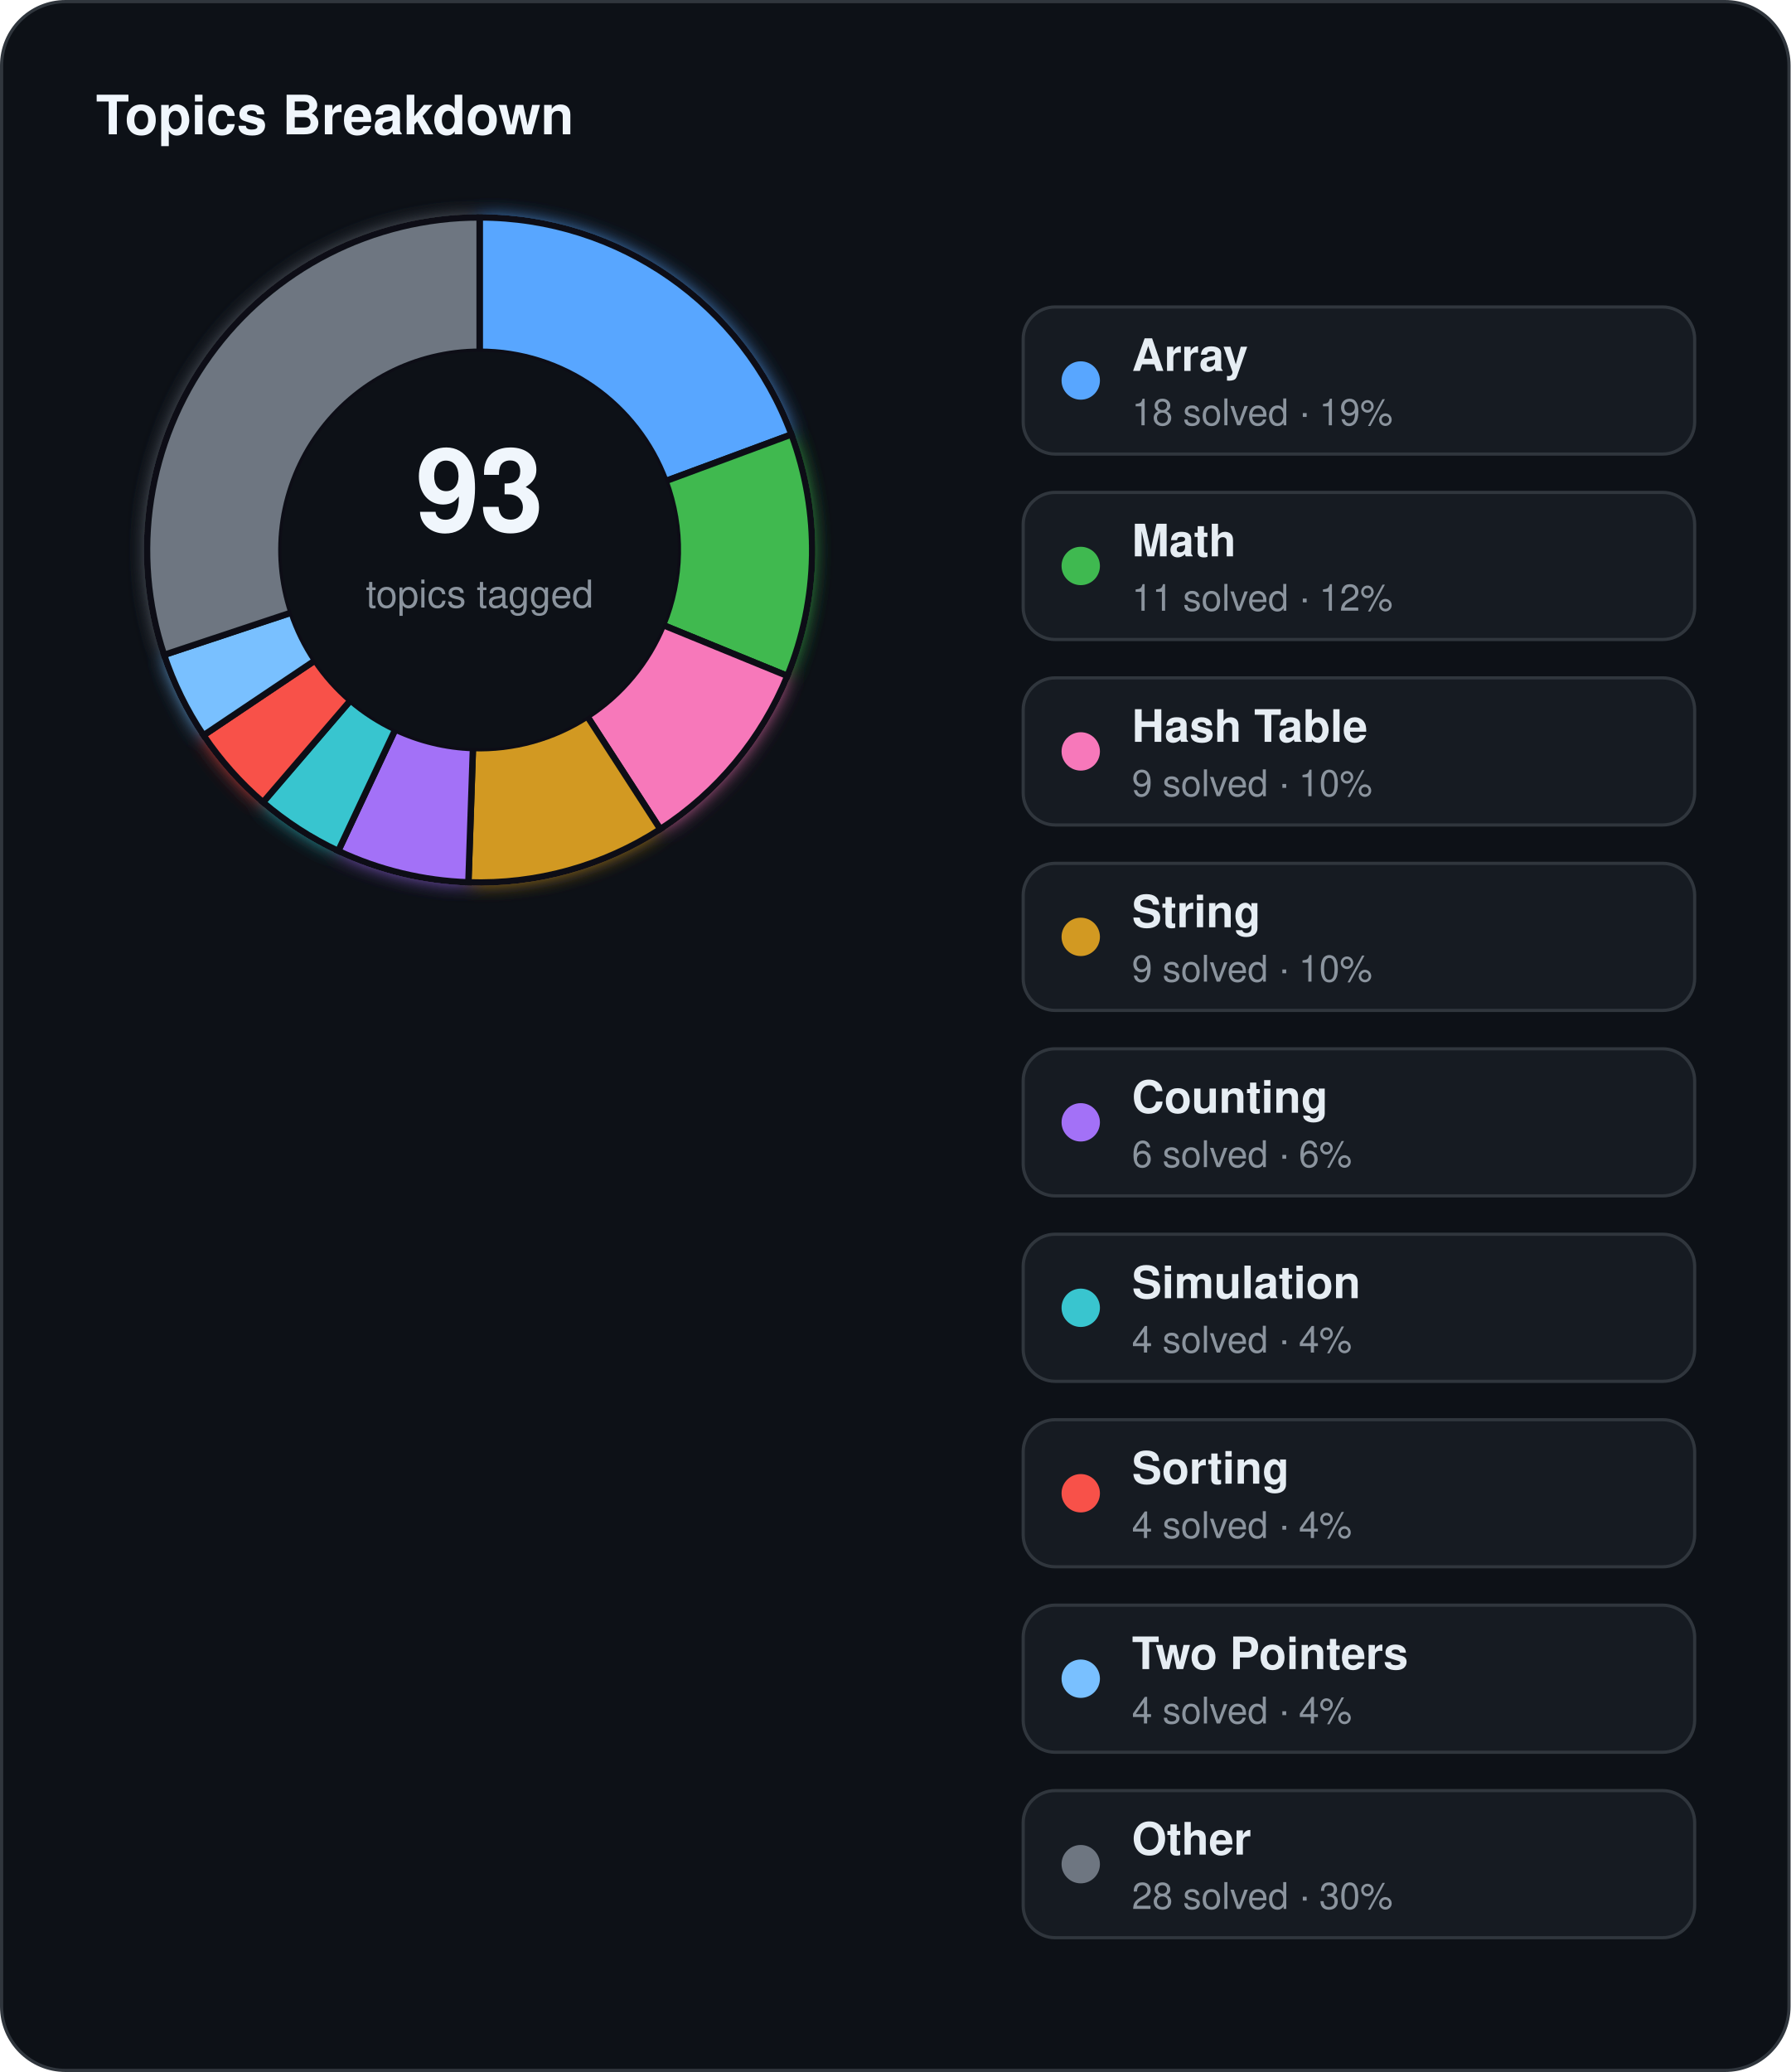
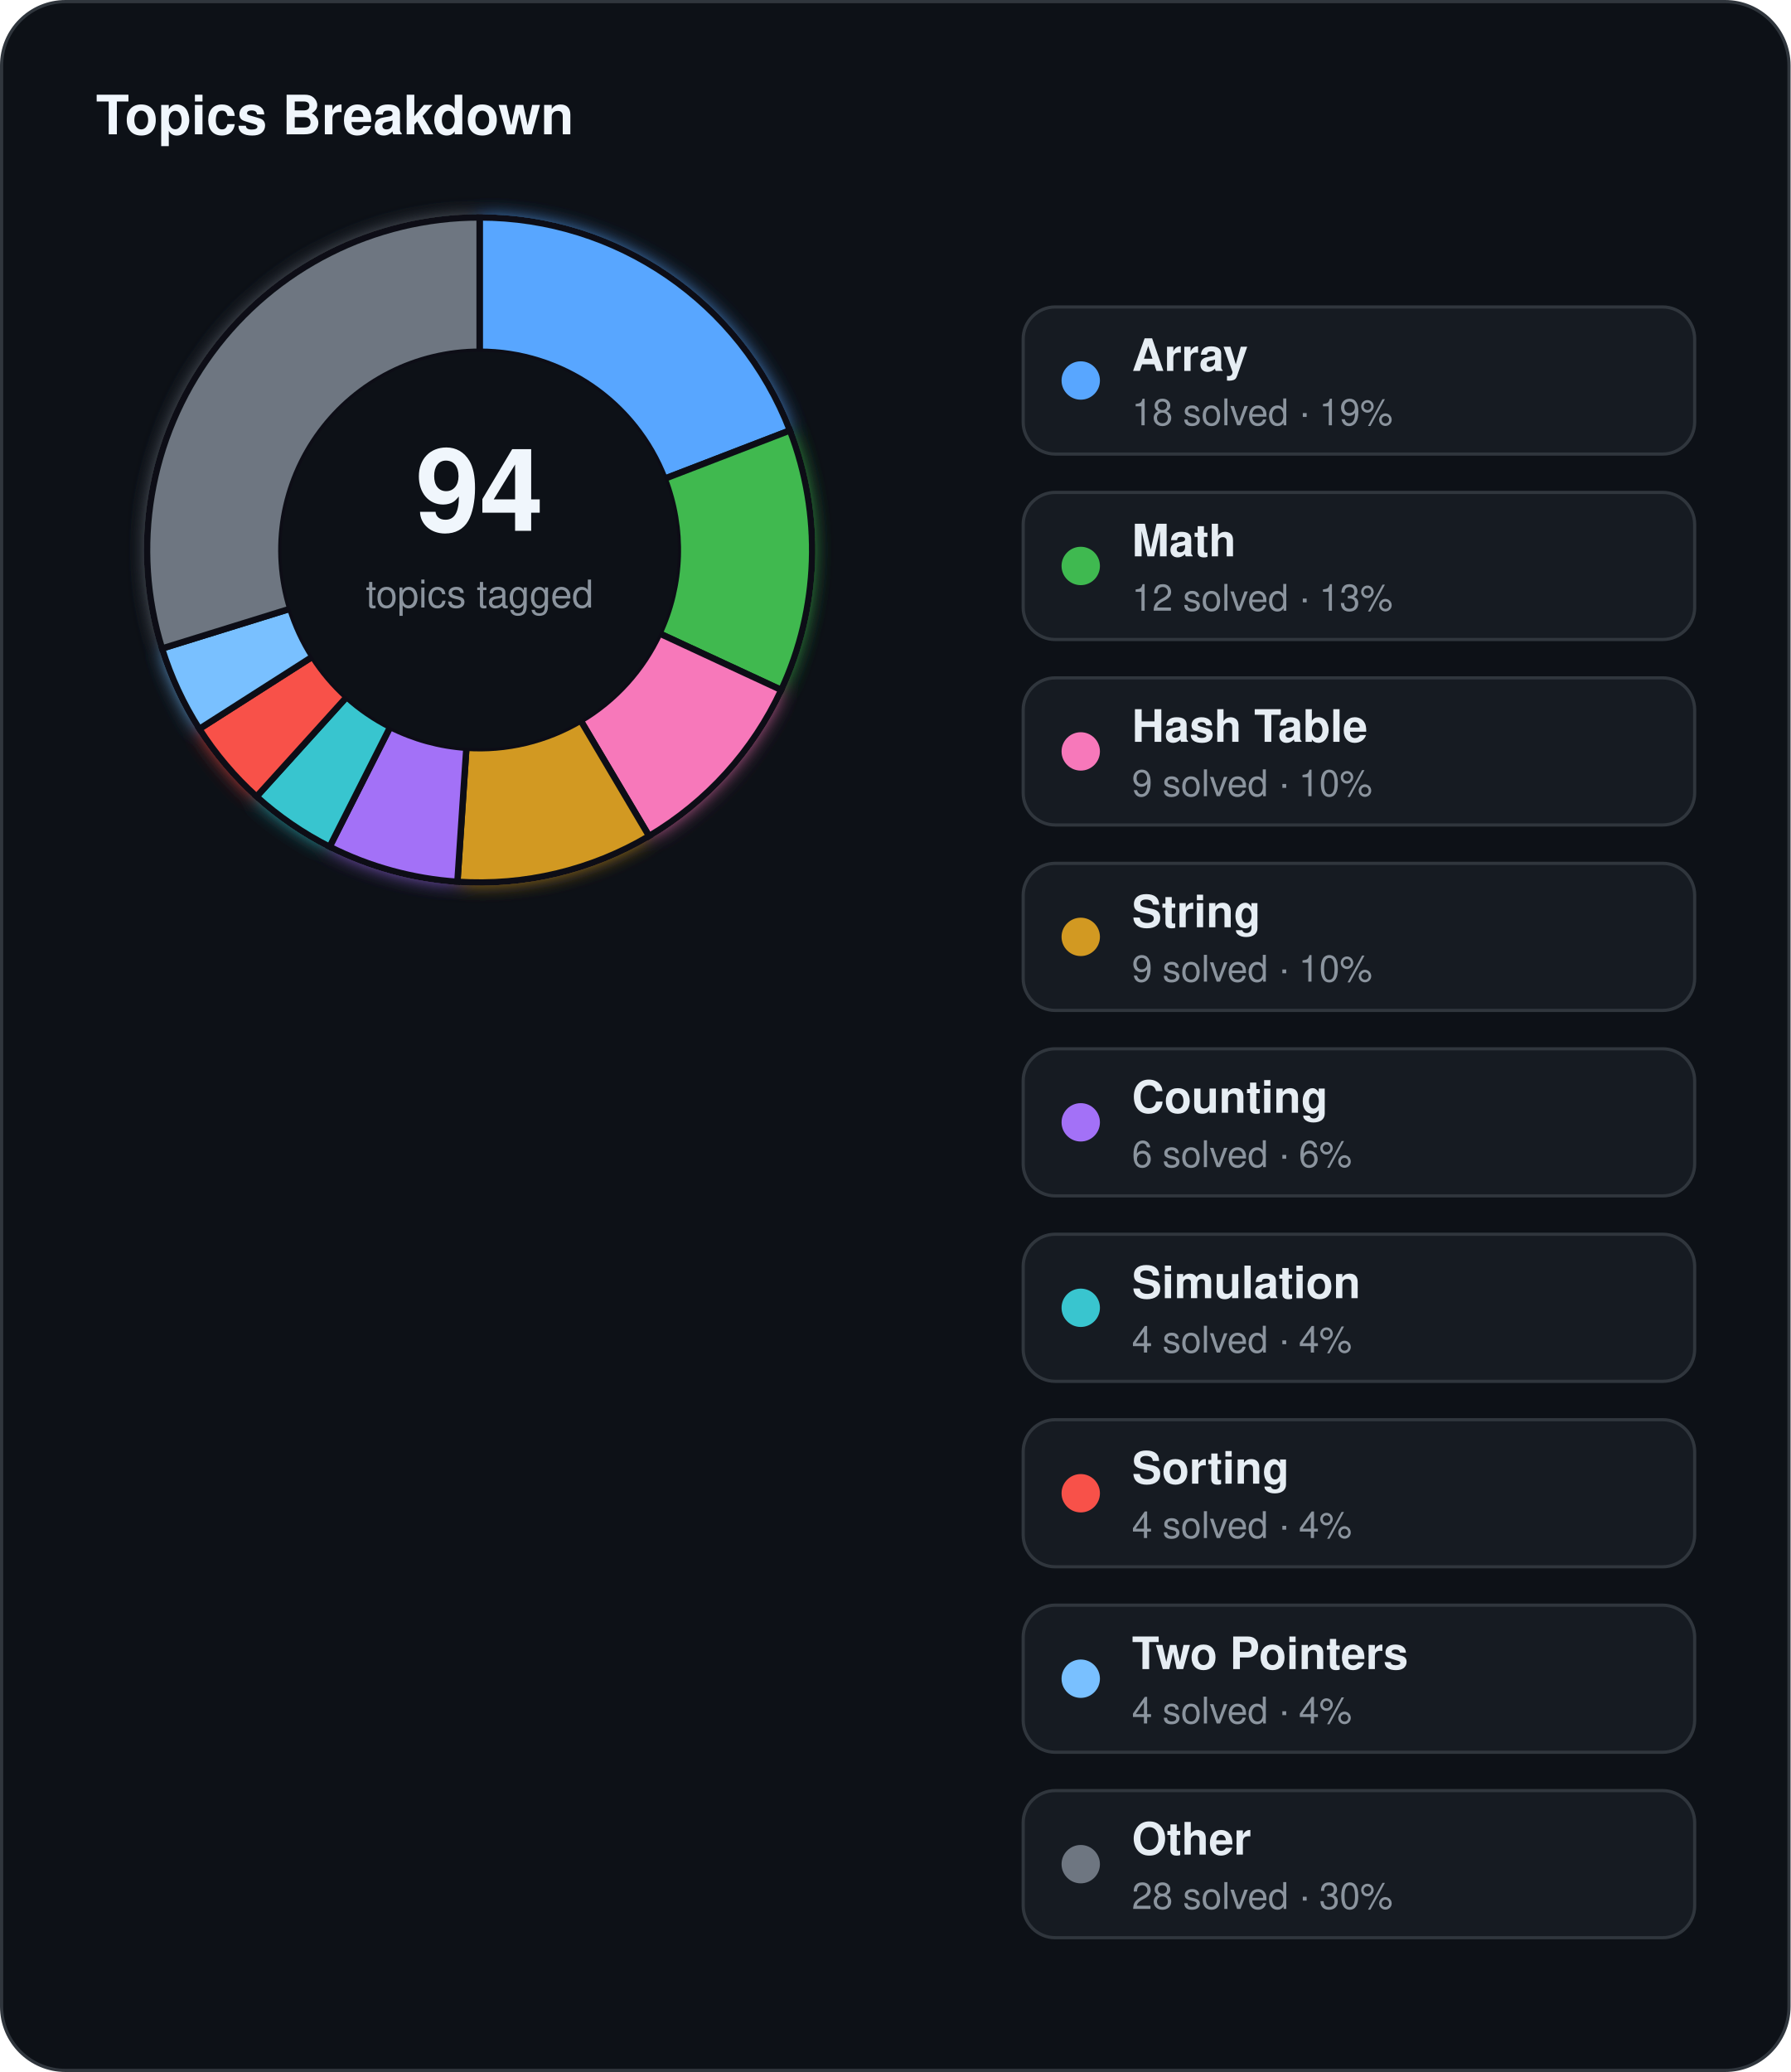
<svg xmlns="http://www.w3.org/2000/svg" width="560" height="648" viewBox="0 0 560 648">
  <defs>
    <filter id="topics-glow" x="-60%" y="-60%" width="220%" height="220%">
      <feGaussianBlur stdDeviation="3" result="blur" />
      <feMerge>
        <feMergeNode in="blur" />
        <feMergeNode in="SourceGraphic" />
      </feMerge>
    </filter>
  </defs>
  <rect x="0.5" y="0.5" width="559" height="647" rx="20" fill="#0d1117" stroke="#30363d" stroke-width="1" />
  <text x="30" y="42" fill="#f0f6fc" font-family="Segoe UI, Helvetica, Arial, sans-serif" font-size="17" font-weight="700">Topics Breakdown</text>
  <g filter="url(#topics-glow)">
-     <path d="M 150.00,68.00 A 104,104 0 0 1 247.53,135.88 L 208.14,150.47 A 62,62 0 0 0 150.00,110.00 Z" fill="#58a6ff" stroke="#0d1117" stroke-width="2" />
-     <path d="M 247.53,135.88 A 104,104 0 0 1 246.25,211.39 L 207.38,195.48 A 62,62 0 0 0 208.14,150.47 Z" fill="#3fb950" stroke="#0d1117" stroke-width="2" />
-     <path d="M 246.25,211.39 A 104,104 0 0 1 206.50,259.32 L 183.68,224.05 A 62,62 0 0 0 207.38,195.48 Z" fill="#f778ba" stroke="#0d1117" stroke-width="2" />
-     <path d="M 206.50,259.32 A 104,104 0 0 1 146.49,275.94 L 147.91,233.96 A 62,62 0 0 0 183.68,224.05 Z" fill="#d29922" stroke="#0d1117" stroke-width="2" />
-     <path d="M 146.49,275.94 A 104,104 0 0 1 105.78,266.13 L 123.64,228.12 A 62,62 0 0 0 147.91,233.96 Z" fill="#a371f7" stroke="#0d1117" stroke-width="2" />
-     <path d="M 105.78,266.13 A 104,104 0 0 1 82.26,250.91 L 109.61,219.04 A 62,62 0 0 0 123.64,228.12 Z" fill="#39c5cf" stroke="#0d1117" stroke-width="2" />
-     <path d="M 82.26,250.91 A 104,104 0 0 1 63.65,229.96 L 98.52,206.55 A 62,62 0 0 0 109.61,219.04 Z" fill="#f85149" stroke="#0d1117" stroke-width="2" />
-     <path d="M 63.65,229.96 A 104,104 0 0 1 51.31,204.81 L 91.17,191.56 A 62,62 0 0 0 98.52,206.55 Z" fill="#79c0ff" stroke="#0d1117" stroke-width="2" />
-     <path d="M 51.31,204.81 A 104,104 0 0 1 150.00,68.00 L 150.00,110.00 A 62,62 0 0 0 91.17,191.56 Z" fill="#6e7681" stroke="#0d1117" stroke-width="2" />
+     <path d="M 150.00,68.00 A 104,104 0 0 1 247.05,134.62 L 207.86,149.72 A 62,62 0 0 0 150.00,110.00 Z" fill="#58a6ff" stroke="#0d1117" stroke-width="2" />
+     <path d="M 247.05,134.62 A 104,104 0 0 1 244.34,215.78 L 206.24,198.10 A 62,62 0 0 0 207.86,149.72 Z" fill="#3fb950" stroke="#0d1117" stroke-width="2" />
+     <path d="M 244.34,215.78 A 104,104 0 0 1 203.00,261.48 L 181.60,225.34 A 62,62 0 0 0 206.24,198.10 Z" fill="#f778ba" stroke="#0d1117" stroke-width="2" />
+     <path d="M 203.00,261.48 A 104,104 0 0 1 143.05,275.77 L 145.86,233.86 A 62,62 0 0 0 181.60,225.34 Z" fill="#d29922" stroke="#0d1117" stroke-width="2" />
+     <path d="M 143.05,275.77 A 104,104 0 0 1 103.09,264.82 L 122.04,227.34 A 62,62 0 0 0 145.86,233.86 Z" fill="#a371f7" stroke="#0d1117" stroke-width="2" />
+     <path d="M 103.09,264.82 A 104,104 0 0 1 80.24,249.13 L 108.41,217.98 A 62,62 0 0 0 122.04,227.34 Z" fill="#39c5cf" stroke="#0d1117" stroke-width="2" />
+     <path d="M 80.24,249.13 A 104,104 0 0 1 62.34,227.96 L 97.74,205.36 A 62,62 0 0 0 108.41,217.98 Z" fill="#f85149" stroke="#0d1117" stroke-width="2" />
+     <path d="M 62.34,227.96 A 104,104 0 0 1 50.67,202.81 L 90.78,190.37 A 62,62 0 0 0 97.74,205.36 Z" fill="#79c0ff" stroke="#0d1117" stroke-width="2" />
+     <path d="M 50.67,202.81 A 104,104 0 0 1 150.00,68.00 L 150.00,110.00 A 62,62 0 0 0 90.78,190.37 Z" fill="#6e7681" stroke="#0d1117" stroke-width="2" />
  </g>
  <circle cx="150" cy="172" r="62" fill="#0d1117" />
-   <text x="150" y="166" text-anchor="middle" fill="#f0f6fc" font-family="Segoe UI, Helvetica, Arial, sans-serif" font-size="36" font-weight="700">93</text>
+   <text x="150" y="166" text-anchor="middle" fill="#f0f6fc" font-family="Segoe UI, Helvetica, Arial, sans-serif" font-size="36" font-weight="700">94</text>
  <text x="150" y="190" text-anchor="middle" fill="#8b949e" font-family="Segoe UI, Helvetica, Arial, sans-serif" font-size="12">topics tagged</text>
  <rect x="320" y="96" width="210" height="46" rx="10" fill="#161b22" stroke="#30363d" stroke-width="1" />
  <circle cx="338" cy="119" r="6" fill="#58a6ff" />
  <text x="354" y="116" fill="#e6edf3" font-family="Segoe UI, Helvetica, Arial, sans-serif" font-size="14" font-weight="600">Array</text>
  <text x="354" y="133" fill="#8b949e" font-family="Segoe UI, Helvetica, Arial, sans-serif" font-size="11.5">18 solved · 19%</text>
  <rect x="320" y="154" width="210" height="46" rx="10" fill="#161b22" stroke="#30363d" stroke-width="1" />
  <circle cx="338" cy="177" r="6" fill="#3fb950" />
  <text x="354" y="174" fill="#e6edf3" font-family="Segoe UI, Helvetica, Arial, sans-serif" font-size="14" font-weight="600">Math</text>
-   <text x="354" y="191" fill="#8b949e" font-family="Segoe UI, Helvetica, Arial, sans-serif" font-size="11.5">11 solved · 12%</text>
+   <text x="354" y="191" fill="#8b949e" font-family="Segoe UI, Helvetica, Arial, sans-serif" font-size="11.5">12 solved · 13%</text>
  <rect x="320" y="212" width="210" height="46" rx="10" fill="#161b22" stroke="#30363d" stroke-width="1" />
  <circle cx="338" cy="235" r="6" fill="#f778ba" />
  <text x="354" y="232" fill="#e6edf3" font-family="Segoe UI, Helvetica, Arial, sans-serif" font-size="14" font-weight="600">Hash Table</text>
  <text x="354" y="249" fill="#8b949e" font-family="Segoe UI, Helvetica, Arial, sans-serif" font-size="11.5">9 solved · 10%</text>
  <rect x="320" y="270" width="210" height="46" rx="10" fill="#161b22" stroke="#30363d" stroke-width="1" />
  <circle cx="338" cy="293" r="6" fill="#d29922" />
  <text x="354" y="290" fill="#e6edf3" font-family="Segoe UI, Helvetica, Arial, sans-serif" font-size="14" font-weight="600">String</text>
  <text x="354" y="307" fill="#8b949e" font-family="Segoe UI, Helvetica, Arial, sans-serif" font-size="11.5">9 solved · 10%</text>
  <rect x="320" y="328" width="210" height="46" rx="10" fill="#161b22" stroke="#30363d" stroke-width="1" />
  <circle cx="338" cy="351" r="6" fill="#a371f7" />
  <text x="354" y="348" fill="#e6edf3" font-family="Segoe UI, Helvetica, Arial, sans-serif" font-size="14" font-weight="600">Counting</text>
  <text x="354" y="365" fill="#8b949e" font-family="Segoe UI, Helvetica, Arial, sans-serif" font-size="11.5">6 solved · 6%</text>
  <rect x="320" y="386" width="210" height="46" rx="10" fill="#161b22" stroke="#30363d" stroke-width="1" />
  <circle cx="338" cy="409" r="6" fill="#39c5cf" />
  <text x="354" y="406" fill="#e6edf3" font-family="Segoe UI, Helvetica, Arial, sans-serif" font-size="14" font-weight="600">Simulation</text>
  <text x="354" y="423" fill="#8b949e" font-family="Segoe UI, Helvetica, Arial, sans-serif" font-size="11.5">4 solved · 4%</text>
  <rect x="320" y="444" width="210" height="46" rx="10" fill="#161b22" stroke="#30363d" stroke-width="1" />
  <circle cx="338" cy="467" r="6" fill="#f85149" />
  <text x="354" y="464" fill="#e6edf3" font-family="Segoe UI, Helvetica, Arial, sans-serif" font-size="14" font-weight="600">Sorting</text>
  <text x="354" y="481" fill="#8b949e" font-family="Segoe UI, Helvetica, Arial, sans-serif" font-size="11.5">4 solved · 4%</text>
  <rect x="320" y="502" width="210" height="46" rx="10" fill="#161b22" stroke="#30363d" stroke-width="1" />
  <circle cx="338" cy="525" r="6" fill="#79c0ff" />
  <text x="354" y="522" fill="#e6edf3" font-family="Segoe UI, Helvetica, Arial, sans-serif" font-size="14" font-weight="600">Two Pointers</text>
  <text x="354" y="539" fill="#8b949e" font-family="Segoe UI, Helvetica, Arial, sans-serif" font-size="11.5">4 solved · 4%</text>
  <rect x="320" y="560" width="210" height="46" rx="10" fill="#161b22" stroke="#30363d" stroke-width="1" />
  <circle cx="338" cy="583" r="6" fill="#6e7681" />
  <text x="354" y="580" fill="#e6edf3" font-family="Segoe UI, Helvetica, Arial, sans-serif" font-size="14" font-weight="600">Other</text>
  <text x="354" y="597" fill="#8b949e" font-family="Segoe UI, Helvetica, Arial, sans-serif" font-size="11.5">28 solved · 30%</text>
</svg>
